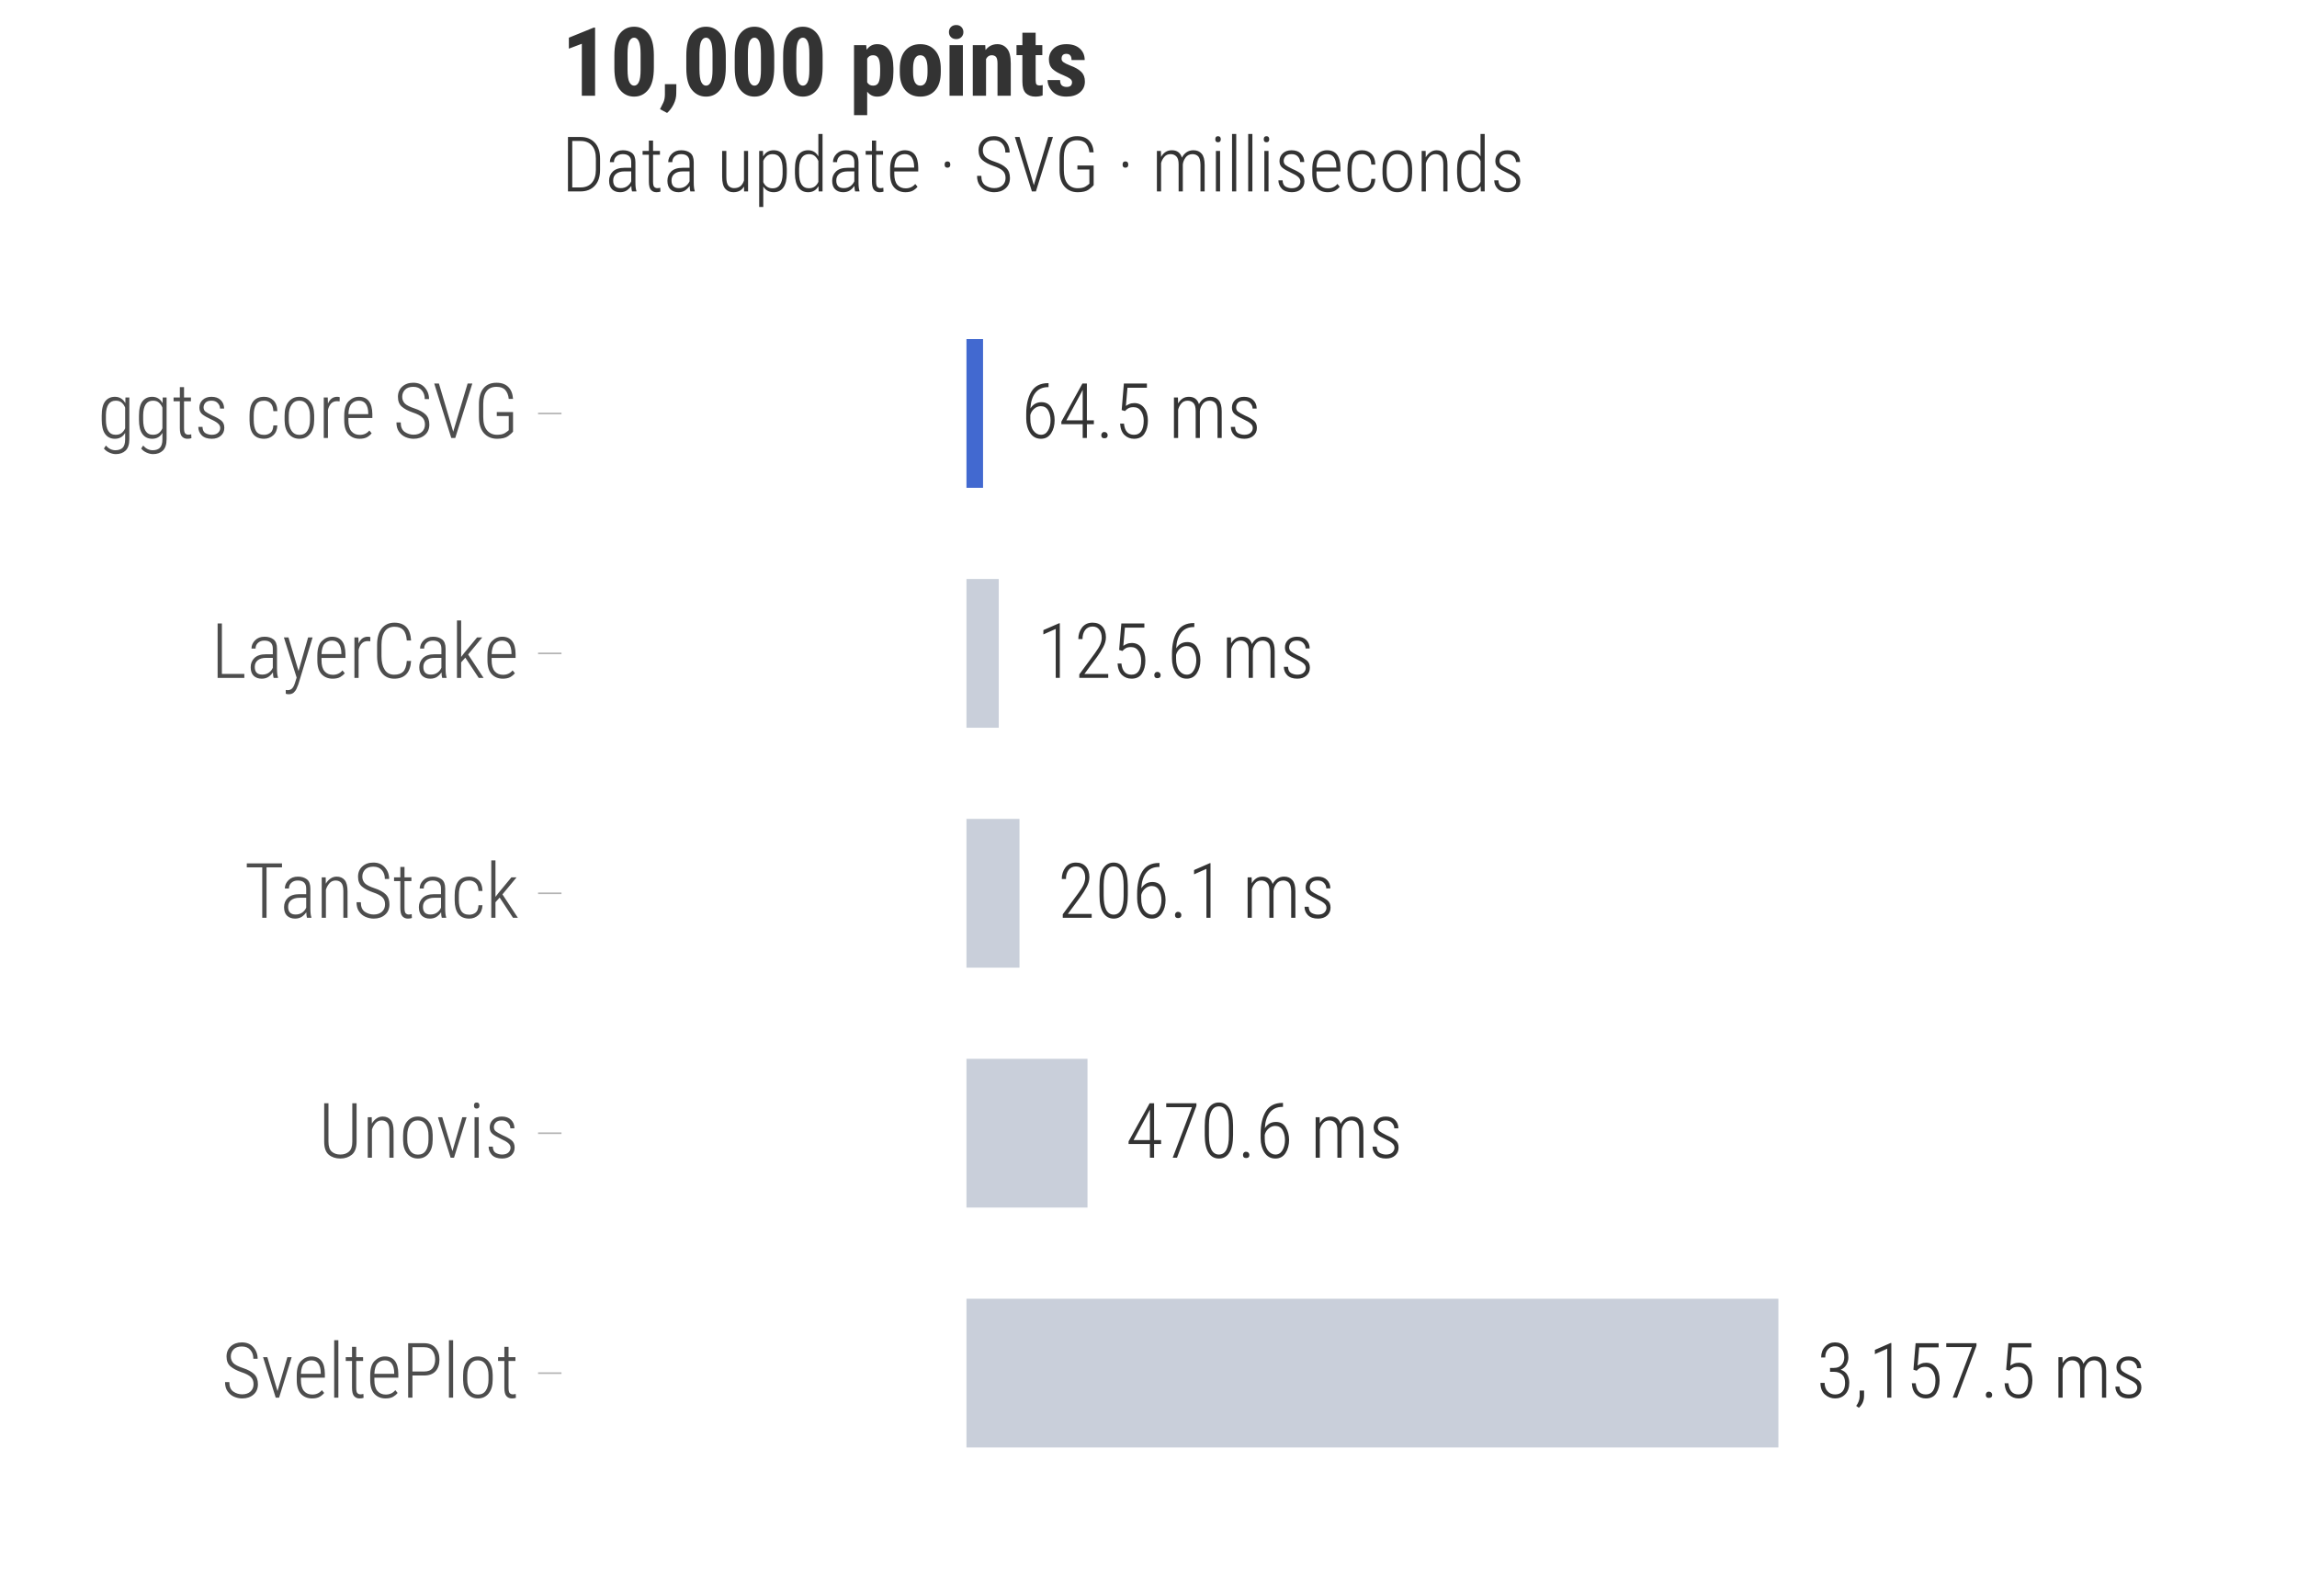
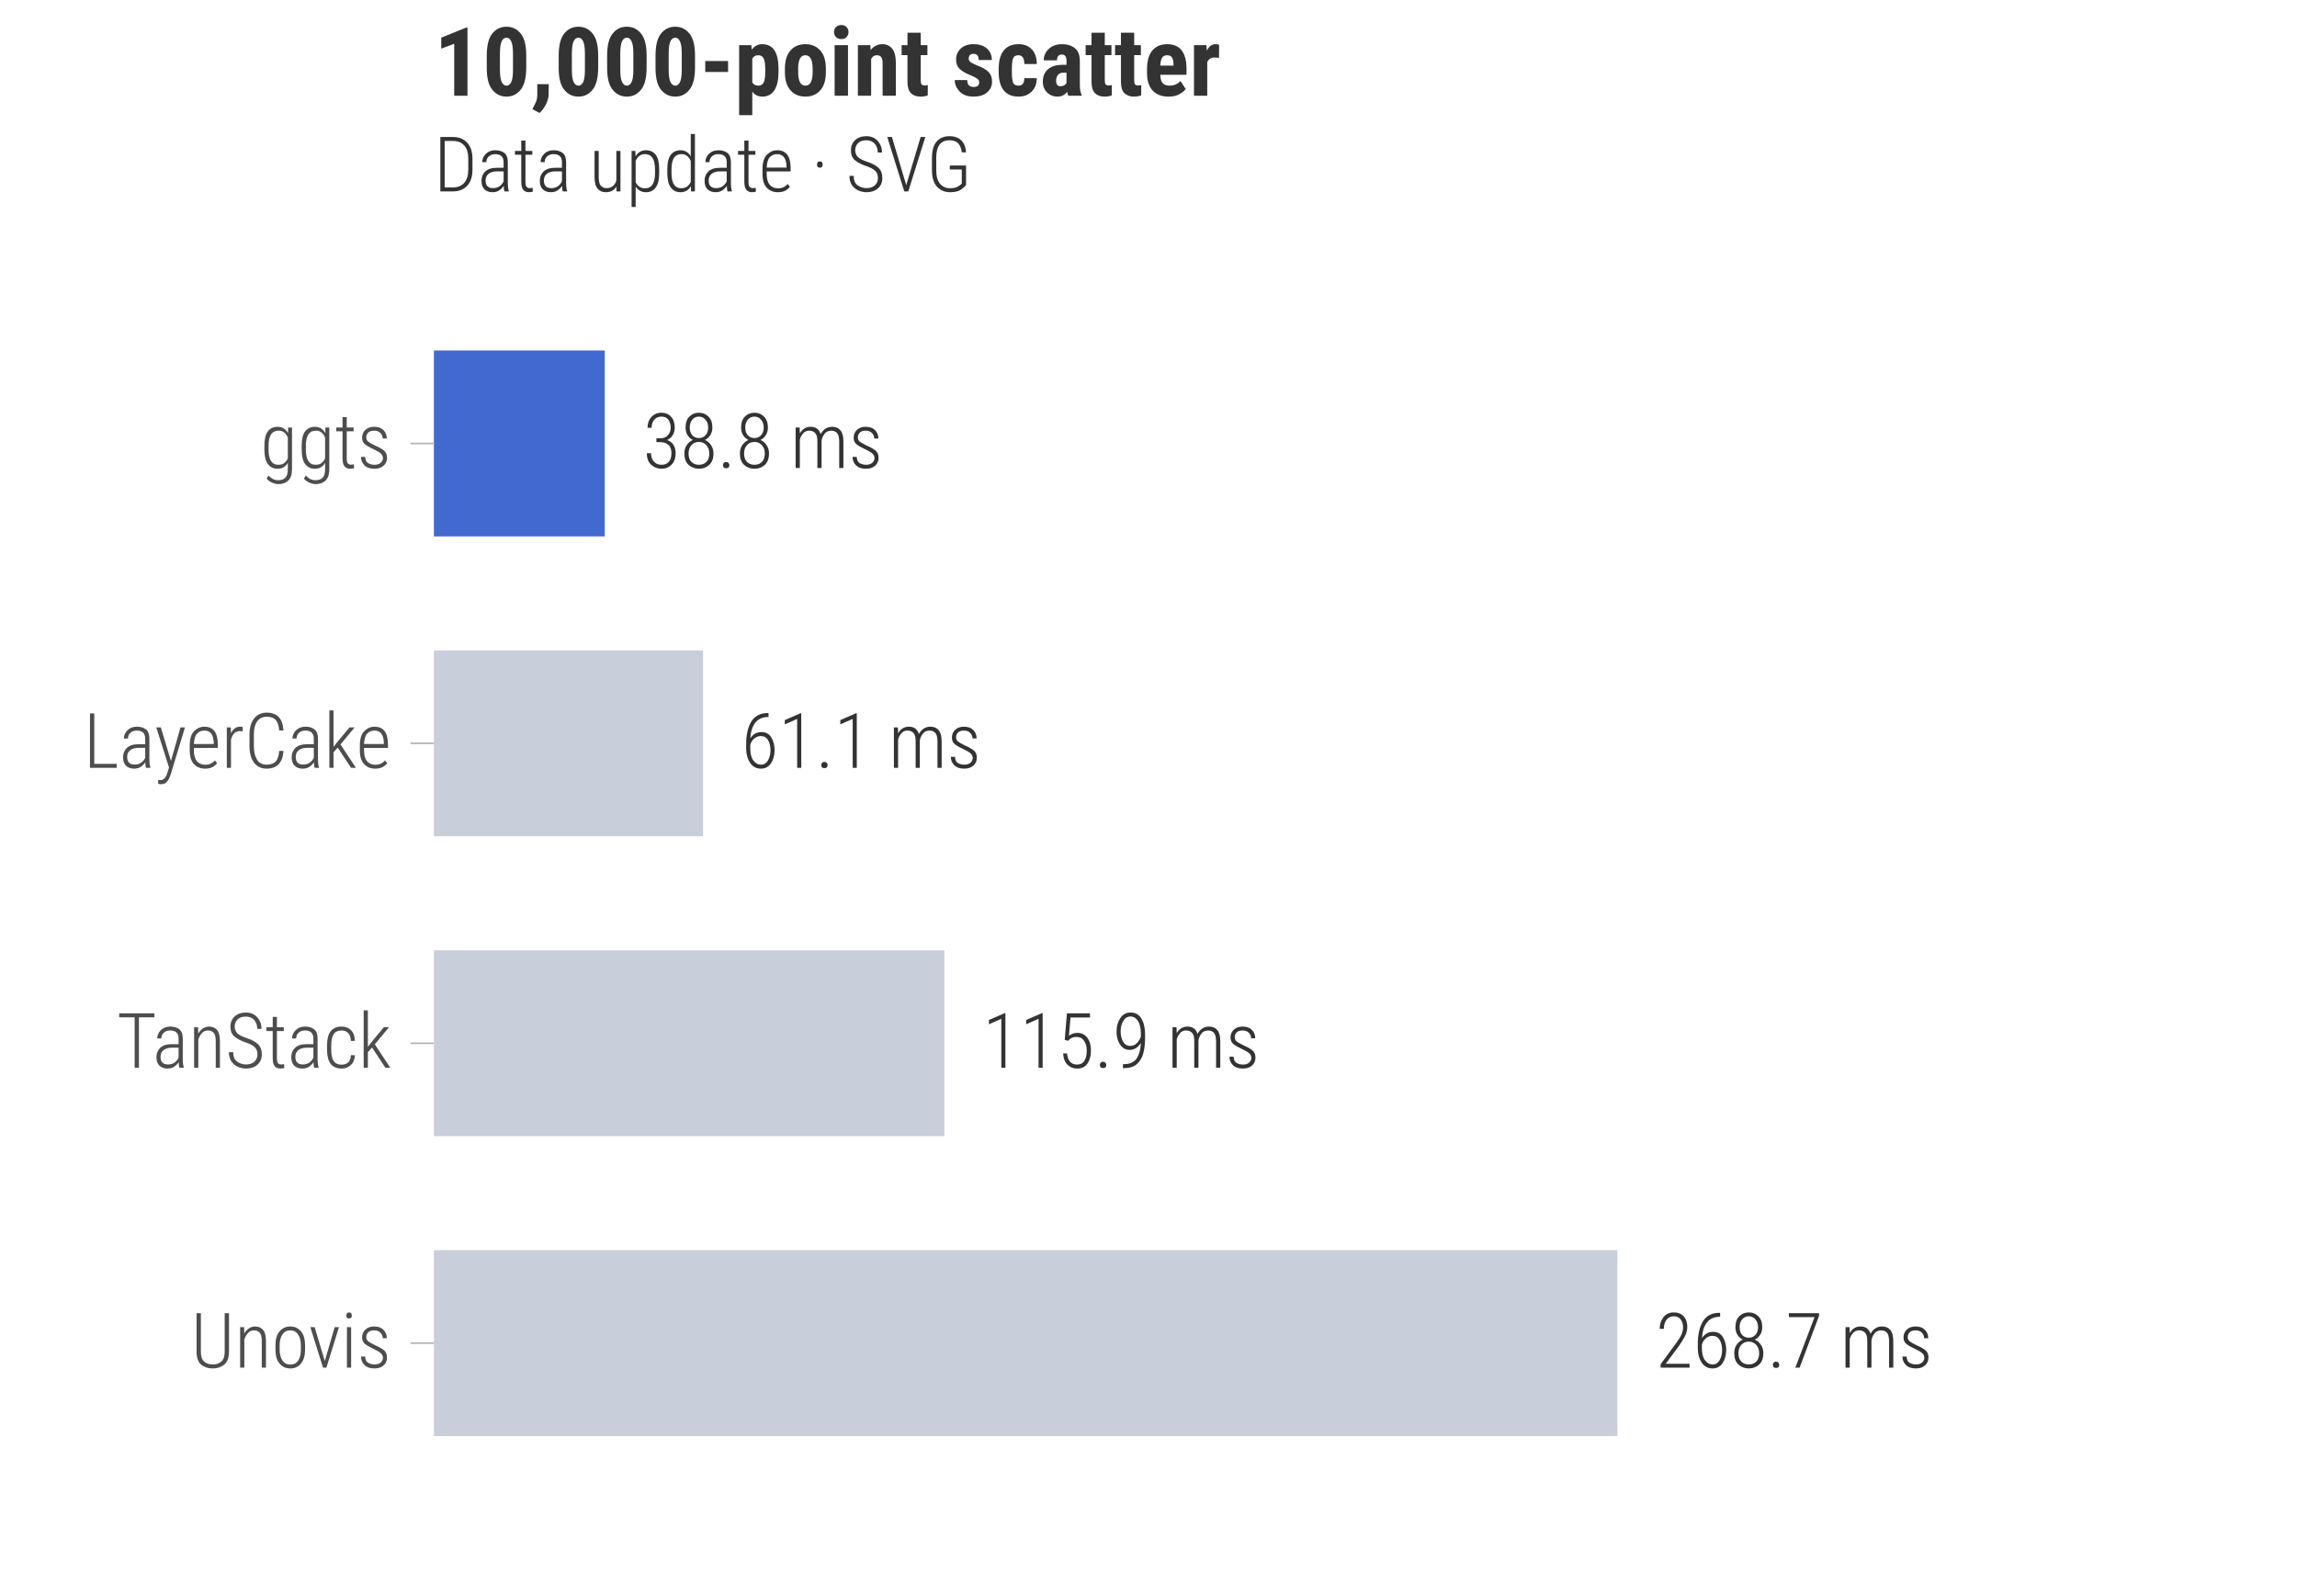
- <svg xmlns="http://www.w3.org/2000/svg" width="360" height="250" viewBox="0 0 360 250" role="img" aria-label="10,000 points. Data update · SVG · milliseconds. Lower is better. ggts core SVG: 64.5 ms; LayerCake: 125.6 ms; TanStack: 206.1 ms; Unovis: 470.6 ms; SveltePlot: 3,157.5 ms." class="gg-plot" font-family="&quot;Roboto Condensed&quot;, &quot;Arial Narrow&quot;, Arial, sans-serif" font-size="11" font-weight="300" text-rendering="optimizeLegibility" shape-rendering="geometricPrecision">
+ <svg xmlns="http://www.w3.org/2000/svg" width="360" height="250" viewBox="0 0 360 250" role="img" aria-label="10,000-point scatter. Data update · SVG. Lower is better. ggts 38.8 ms, LayerCake 61.1 ms, TanStack 115.9 ms, Unovis 268.7 ms." class="gg-plot" font-family="&quot;Roboto Condensed&quot;, &quot;Arial Narrow&quot;, Arial, sans-serif" font-size="11" font-weight="300" text-rendering="optimizeLegibility" shape-rendering="geometricPrecision">
  <rect class="gg-paper" width="360" height="250" fill="var(--gg-paper, #ffffff)" />
-   <text class="gg-title" x="88" y="15" font-size="15" font-weight="700" fill="var(--gg-ink, #333333)">10,000 points</text>
-   <text class="gg-subtitle" x="88" y="30" font-size="12" font-weight="300" fill="var(--gg-ink, #333333)">Data update · SVG · milliseconds</text>
+   <text class="gg-title" x="68" y="15" font-size="15" font-weight="700" fill="var(--gg-ink, #333333)">10,000-point scatter</text>
+   <text class="gg-subtitle" x="68" y="30" font-size="12" font-weight="300" fill="var(--gg-ink, #333333)">Data update · SVG</text>
  <defs>
    <clipPath id="gg-clip-0">
-       <rect width="268" height="188" />
+       <rect width="288" height="188" />
    </clipPath>
  </defs>
-   <g class="gg-panel" data-panel="0" transform="translate(88,46)">
-     <rect class="gg-panel-background" width="268" height="188" fill="var(--gg-panel, #ffffff)" />
+   <g class="gg-panel" data-panel="0" transform="translate(68,46)">
+     <rect class="gg-panel-background" width="288" height="188" fill="var(--gg-panel, #ffffff)" />
    <g class="gg-grid" stroke="var(--gg-grid, transparent)" stroke-width="0.25" vector-effect="non-scaling-stroke">
-       <line x1="63.47" y1="0" x2="63.47" y2="188" />
-       <line x1="144.08" y1="0" x2="144.08" y2="188" />
-       <line x1="224.68" y1="0" x2="224.68" y2="188" />
-       <line x1="0" y1="18.8" x2="268" y2="18.8" />
-       <line x1="0" y1="56.4" x2="268" y2="56.4" />
-       <line x1="0" y1="94" x2="268" y2="94" />
-       <line x1="0" y1="131.6" x2="268" y2="131.6" />
-       <line x1="0" y1="169.2" x2="268" y2="169.2" />
+       <line x1="0" y1="0" x2="0" y2="188" />
+       <line x1="69.03" y1="0" x2="69.03" y2="188" />
+       <line x1="138.06" y1="0" x2="138.06" y2="188" />
+       <line x1="207.09" y1="0" x2="207.09" y2="188" />
+       <line x1="276.13" y1="0" x2="276.13" y2="188" />
+       <line x1="0" y1="23.5" x2="288" y2="23.5" />
+       <line x1="0" y1="70.5" x2="288" y2="70.5" />
+       <line x1="0" y1="117.5" x2="288" y2="117.5" />
+       <line x1="0" y1="164.5" x2="288" y2="164.5" />
    </g>
    <g class="gg-marks" clip-path="url(#gg-clip-0)">
      <g class="gg-batch gg-rects" data-layer="0">
-         <rect x="63.47" y="7.14" width="2.6" height="23.31" fill="#4269d0" />
-         <rect x="63.47" y="44.74" width="5.06" height="23.31" fill="#c9cfda" />
-         <rect x="63.47" y="82.34" width="8.31" height="23.31" fill="#c9cfda" />
-         <rect x="63.47" y="119.94" width="18.97" height="23.31" fill="#c9cfda" />
-         <rect x="63.47" y="157.54" width="127.25" height="23.31" fill="#c9cfda" />
+         <rect x="0" y="8.93" width="26.78" height="29.14" fill="#4269d0" />
+         <rect x="0" y="55.93" width="42.18" height="29.14" fill="#c9cfda" />
+         <rect x="0" y="102.93" width="80.01" height="29.14" fill="#c9cfda" />
+         <rect x="0" y="149.93" width="185.49" height="29.14" fill="#c9cfda" />
      </g>
      <g class="gg-batch gg-glyphs" data-layer="1" font-size="12" text-anchor="start">
-         <text x="72.07" y="18.8" dy="0.32em" fill="var(--gg-ink, #333333)">64.5 ms</text>
-         <text x="74.54" y="56.4" dy="0.32em" fill="var(--gg-ink, #333333)">125.6 ms</text>
-         <text x="77.78" y="94" dy="0.32em" fill="var(--gg-ink, #333333)">206.1 ms</text>
-         <text x="88.44" y="131.6" dy="0.32em" fill="var(--gg-ink, #333333)">470.6 ms</text>
-         <text x="196.72" y="169.2" dy="0.32em" fill="var(--gg-ink, #333333)">3,157.5 ms</text>
+         <text x="32.78" y="23.5" dy="0.32em" fill="var(--gg-ink, #333333)">38.8 ms</text>
+         <text x="48.18" y="70.5" dy="0.32em" fill="var(--gg-ink, #333333)">61.1 ms</text>
+         <text x="86.01" y="117.5" dy="0.32em" fill="var(--gg-ink, #333333)">115.9 ms</text>
+         <text x="191.49" y="164.5" dy="0.32em" fill="var(--gg-ink, #333333)">268.7 ms</text>
      </g>
    </g>
-     <rect class="gg-panel-border" width="268" height="188" fill="none" stroke="var(--gg-panelBorder, transparent)" stroke-width="0.5" vector-effect="non-scaling-stroke" />
+     <rect class="gg-panel-border" width="288" height="188" fill="none" stroke="var(--gg-panelBorder, transparent)" stroke-width="0.5" vector-effect="non-scaling-stroke" />
  </g>
-   <g class="gg-axis gg-axis-y" transform="translate(88,46)">
-     <g class="gg-tick" transform="translate(0,18.8)">
+   <g class="gg-axis gg-axis-y" transform="translate(68,46)">
+     <g class="gg-tick" transform="translate(0,23.5)">
      <line x2="-3.67" stroke="var(--gg-tickColor, #b3b3b3)" stroke-width="0.25" vector-effect="non-scaling-stroke" />
-       <text x="-6.67" dy="0.32em" text-anchor="end" fill="var(--gg-axisText, #4d4d4d)" font-size="12" font-weight="300">ggts core SVG</text>
+       <text x="-6.67" dy="0.32em" text-anchor="end" fill="var(--gg-axisText, #4d4d4d)" font-size="12" font-weight="300">ggts</text>
    </g>
-     <g class="gg-tick" transform="translate(0,56.4)">
+     <g class="gg-tick" transform="translate(0,70.5)">
      <line x2="-3.67" stroke="var(--gg-tickColor, #b3b3b3)" stroke-width="0.25" vector-effect="non-scaling-stroke" />
      <text x="-6.67" dy="0.32em" text-anchor="end" fill="var(--gg-axisText, #4d4d4d)" font-size="12" font-weight="300">LayerCake</text>
    </g>
-     <g class="gg-tick" transform="translate(0,94)">
+     <g class="gg-tick" transform="translate(0,117.5)">
      <line x2="-3.67" stroke="var(--gg-tickColor, #b3b3b3)" stroke-width="0.25" vector-effect="non-scaling-stroke" />
      <text x="-6.67" dy="0.32em" text-anchor="end" fill="var(--gg-axisText, #4d4d4d)" font-size="12" font-weight="300">TanStack</text>
    </g>
-     <g class="gg-tick" transform="translate(0,131.6)">
+     <g class="gg-tick" transform="translate(0,164.5)">
      <line x2="-3.67" stroke="var(--gg-tickColor, #b3b3b3)" stroke-width="0.25" vector-effect="non-scaling-stroke" />
      <text x="-6.67" dy="0.32em" text-anchor="end" fill="var(--gg-axisText, #4d4d4d)" font-size="12" font-weight="300">Unovis</text>
    </g>
-     <g class="gg-tick" transform="translate(0,169.2)">
-       <line x2="-3.67" stroke="var(--gg-tickColor, #b3b3b3)" stroke-width="0.25" vector-effect="non-scaling-stroke" />
-       <text x="-6.67" dy="0.32em" text-anchor="end" fill="var(--gg-axisText, #4d4d4d)" font-size="12" font-weight="300">SveltePlot</text>
-     </g>
  </g>
</svg>
